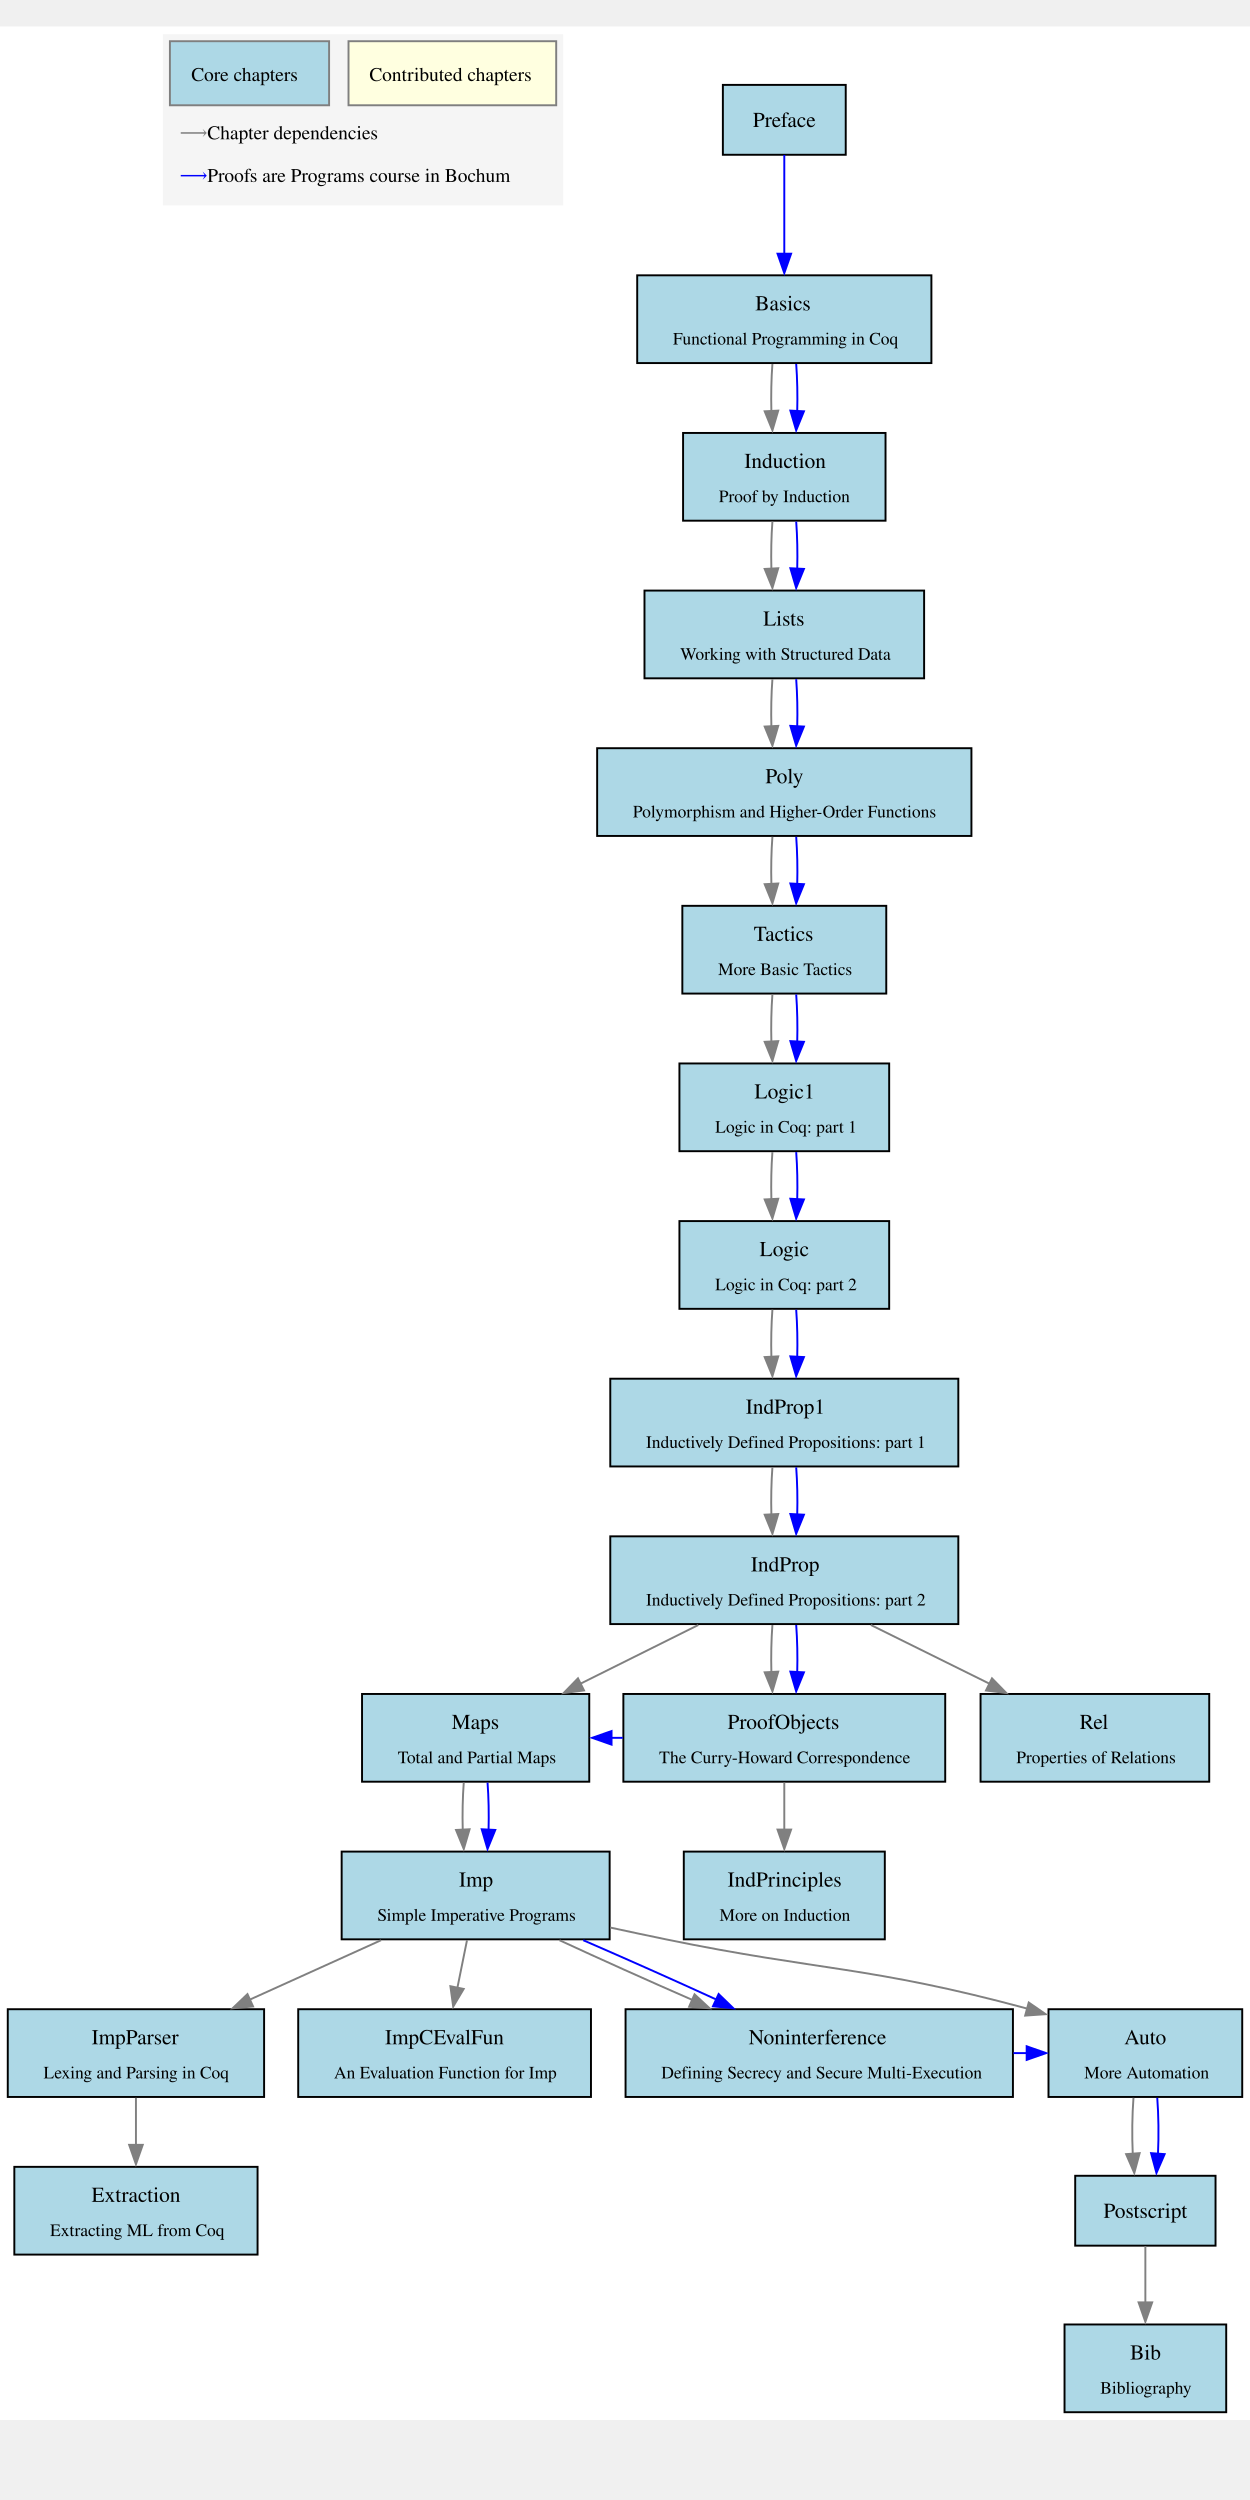
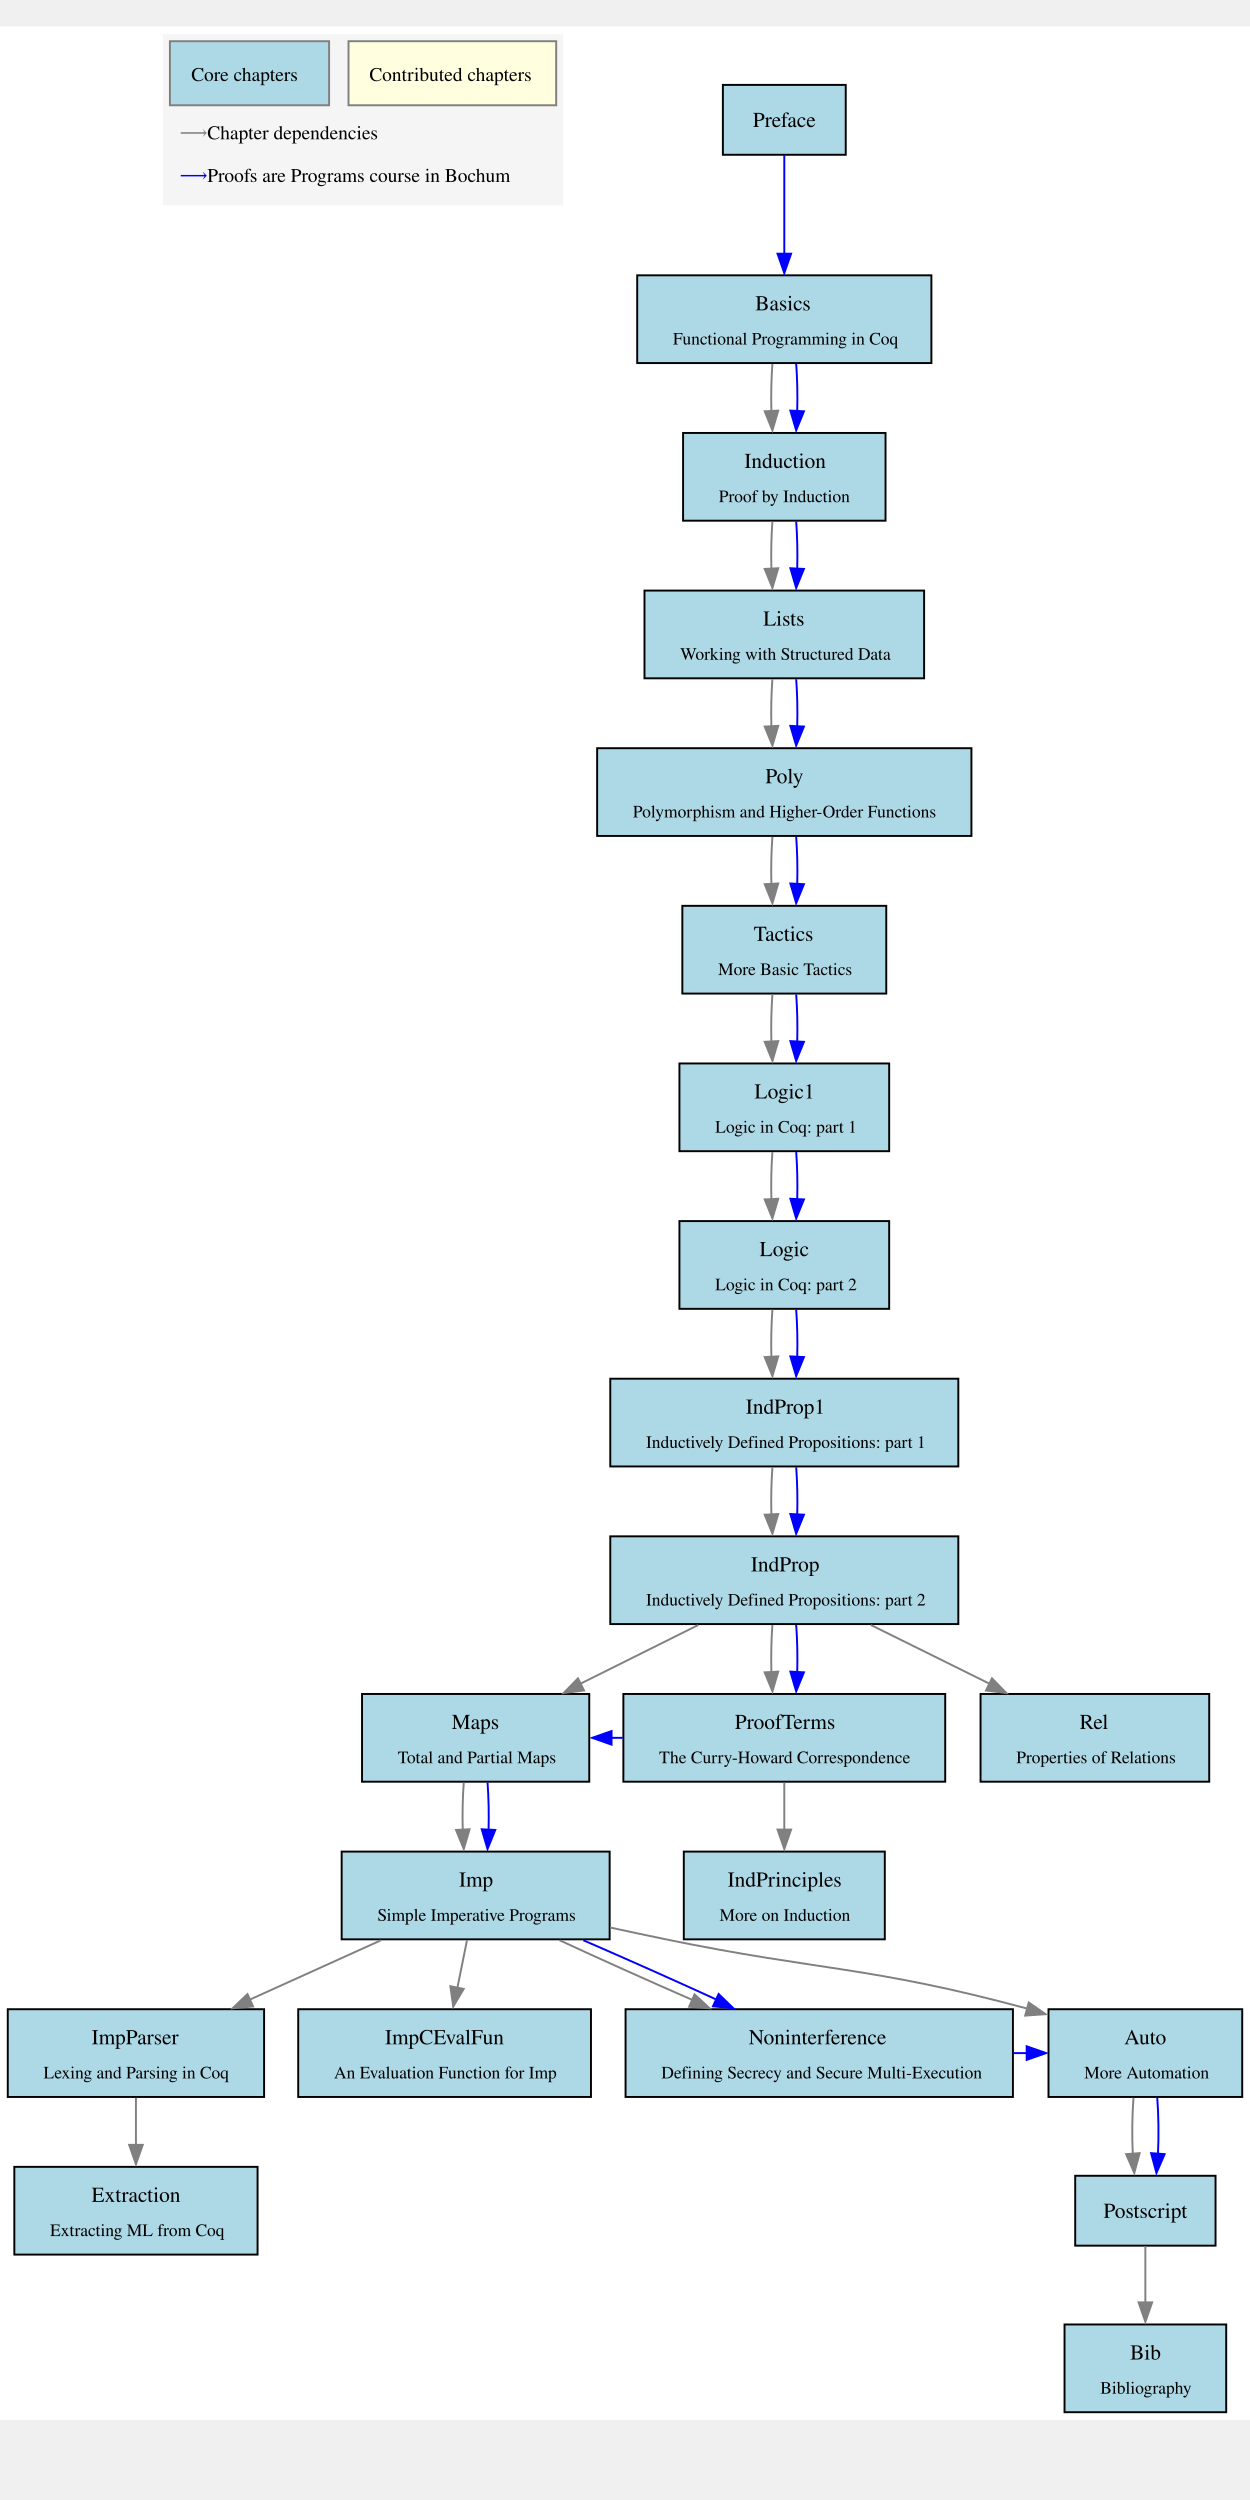
<svg xmlns="http://www.w3.org/2000/svg" xmlns:xlink="http://www.w3.org/1999/xlink" width="504pt" height="1008pt" viewBox="0.00 21.60 504.00 986.67">
  <g id="graph0" class="graph deps" transform="scale(0.7827 0.7827) rotate(0) translate(4 1256.6)">
    <polygon fill="white" stroke="none" points="-4,4 -4,-1229 639.92,-1229 639.92,4 -4,4" />
    <g id="node1" class="node">
      <g id="a_node1">
        <a xlink:title="Go to chapter" target="_top">
          <polygon fill="WhiteSmoke" stroke="none" points="286.12,-1225 79.93,-1225 79.93,-1136.8 286.12,-1136.8 286.12,-1225" />
          <polygon fill="lightblue" stroke="none" points="83.53,-1188.4 83.53,-1221.4 165.53,-1221.4 165.53,-1188.4 83.53,-1188.4" />
          <polygon fill="none" stroke="#7f7f7f" points="83.53,-1188.4 83.53,-1221.4 165.53,-1221.4 165.53,-1188.4 83.53,-1188.4" />
          <text text-anchor="start" x="94.53" y="-1200.9" font-family="Times,serif" font-size="10.00"> Core chapters </text>
          <polygon fill="lightyellow" stroke="none" points="175.53,-1188.4 175.53,-1221.4 282.52,-1221.4 282.52,-1188.4 175.53,-1188.4" />
          <polygon fill="none" stroke="#7f7f7f" points="175.53,-1188.4 175.53,-1221.4 282.52,-1221.4 282.52,-1188.4 175.53,-1188.4" />
          <text text-anchor="start" x="186.28" y="-1200.9" font-family="Times,serif" font-size="10.00">Contributed chapters</text>
          <text text-anchor="start" x="88.53" y="-1170.9" font-family="Times,serif" font-size="10.00" fill="gray">⟶</text>
          <text text-anchor="start" x="102.78" y="-1170.9" font-family="Times,serif" font-size="10.00">     Chapter dependencies</text>
          <text text-anchor="start" x="88.53" y="-1148.9" font-family="Times,serif" font-size="10.00" fill="blue">⟶</text>
          <text text-anchor="start" x="102.78" y="-1148.9" font-family="Times,serif" font-size="10.00">     Proofs are Programs course in Bochum</text>
        </a>
      </g>
    </g>
    <g id="node2" class="node">
      <g id="a_node2">
        <a xlink:href="Preface.html" xlink:title="Go to chapter" target="_top">
          <polygon fill="lightblue" stroke="black" points="431.67,-1198.9 368.38,-1198.9 368.38,-1162.9 431.67,-1162.9 431.67,-1198.9" />
          <text text-anchor="middle" x="400.02" y="-1177.2" font-family="Times,serif" font-size="11.00">Preface</text>
        </a>
      </g>
    </g>
    <g id="node4" class="node">
      <g id="a_node4">
        <a xlink:href="Basics.html" xlink:title="Go to chapter" target="_top">
          <polygon fill="lightblue" stroke="black" points="475.8,-1100.8 324.25,-1100.8 324.25,-1055.6 475.8,-1055.6 475.8,-1100.8" />
          <text text-anchor="start" x="385.02" y="-1082.75" font-family="Times,serif" font-size="11.00">Basics</text>
          <text text-anchor="start" x="342.65" y="-1065.15" font-family="Times,serif" font-size="9.00">Functional Programming in Coq</text>
        </a>
      </g>
    </g>
    <g id="edge21" class="edge">
      <path fill="none" stroke="blue" d="M400.02,-1162.82C400.02,-1148.82 400.02,-1128.63 400.02,-1111.59" />
      <polygon fill="blue" stroke="blue" points="403.53,-1111.94 400.02,-1101.94 396.53,-1111.94 403.53,-1111.94" />
    </g>
    <g id="node3" class="node">
      <g id="a_node3">
        <a xlink:href="Postscript.html" xlink:title="Go to chapter" target="_top">
          <polygon fill="lightblue" stroke="black" points="622.17,-121.8 549.88,-121.8 549.88,-85.8 622.17,-85.8 622.17,-121.8" />
          <text text-anchor="middle" x="586.02" y="-100.1" font-family="Times,serif" font-size="11.00">Postscript</text>
        </a>
      </g>
    </g>
    <g id="node20" class="node">
      <g id="a_node20">
        <a xlink:href="Bib.html" xlink:title="Go to chapter" target="_top">
          <polygon fill="lightblue" stroke="black" points="627.67,-45.2 544.38,-45.2 544.38,0 627.67,0 627.67,-45.2" />
          <text text-anchor="start" x="578.15" y="-27.15" font-family="Times,serif" font-size="11.00">Bib</text>
          <text text-anchor="start" x="562.77" y="-9.55" font-family="Times,serif" font-size="9.00">Bibliography</text>
        </a>
      </g>
    </g>
    <g id="edge17" class="edge">
      <path fill="none" stroke="gray" d="M586.02,-85.61C586.02,-77.09 586.02,-66.49 586.02,-56.48" />
      <polygon fill="gray" stroke="gray" points="589.53,-56.58 586.02,-46.58 582.53,-56.58 589.53,-56.58" />
    </g>
    <g id="node5" class="node">
      <g id="a_node5">
        <a xlink:href="Induction.html" xlink:title="Go to chapter" target="_top">
          <polygon fill="lightblue" stroke="black" points="452.17,-1019.6 347.88,-1019.6 347.88,-974.4 452.17,-974.4 452.17,-1019.6" />
          <text text-anchor="start" x="379.4" y="-1001.55" font-family="Times,serif" font-size="11.00">Induction</text>
          <text text-anchor="start" x="366.27" y="-983.95" font-family="Times,serif" font-size="9.00">Proof by Induction</text>
        </a>
      </g>
    </g>
    <g id="edge1" class="edge">
      <path fill="none" stroke="gray" d="M393.9,-1055.14C393.33,-1047.59 393.15,-1038.97 393.37,-1030.75" />
      <polygon fill="gray" stroke="gray" points="396.9,-1031.11 393.91,-1020.94 389.91,-1030.75 396.9,-1031.11" />
    </g>
    <g id="edge22" class="edge">
      <path fill="none" stroke="blue" d="M406.15,-1055.14C406.72,-1047.59 406.9,-1038.97 406.68,-1030.75" />
      <polygon fill="blue" stroke="blue" points="410.14,-1030.75 406.14,-1020.94 403.15,-1031.11 410.14,-1030.75" />
    </g>
    <g id="node6" class="node">
      <g id="a_node6">
        <a xlink:href="Lists.html" xlink:title="Go to chapter" target="_top">
          <polygon fill="lightblue" stroke="black" points="472.05,-938.4 328,-938.4 328,-893.2 472.05,-893.2 472.05,-938.4" />
          <text text-anchor="start" x="389.15" y="-920.35" font-family="Times,serif" font-size="11.00">Lists</text>
          <text text-anchor="start" x="346.4" y="-902.75" font-family="Times,serif" font-size="9.00">Working with Structured Data</text>
        </a>
      </g>
    </g>
    <g id="edge2" class="edge">
      <path fill="none" stroke="gray" d="M393.9,-973.94C393.33,-966.39 393.15,-957.77 393.37,-949.55" />
      <polygon fill="gray" stroke="gray" points="396.9,-949.91 393.91,-939.74 389.91,-949.55 396.9,-949.91" />
    </g>
    <g id="edge23" class="edge">
      <path fill="none" stroke="blue" d="M406.15,-973.94C406.72,-966.39 406.9,-957.77 406.68,-949.55" />
      <polygon fill="blue" stroke="blue" points="410.14,-949.55 406.14,-939.74 403.15,-949.91 410.14,-949.55" />
    </g>
    <g id="node7" class="node">
      <g id="a_node7">
        <a xlink:href="Poly.html" xlink:title="Go to chapter" target="_top">
          <polygon fill="lightblue" stroke="black" points="496.42,-857.2 303.62,-857.2 303.62,-812 496.42,-812 496.42,-857.2" />
          <text text-anchor="start" x="390.27" y="-839.15" font-family="Times,serif" font-size="11.00">Poly</text>
          <text text-anchor="start" x="322.02" y="-821.55" font-family="Times,serif" font-size="9.00">Polymorphism and Higher-Order Functions</text>
        </a>
      </g>
    </g>
    <g id="edge3" class="edge">
      <path fill="none" stroke="gray" d="M393.9,-892.74C393.33,-885.19 393.15,-876.57 393.37,-868.35" />
      <polygon fill="gray" stroke="gray" points="396.9,-868.71 393.91,-858.54 389.91,-868.35 396.9,-868.71" />
    </g>
    <g id="edge24" class="edge">
      <path fill="none" stroke="blue" d="M406.15,-892.74C406.72,-885.19 406.9,-876.57 406.68,-868.35" />
      <polygon fill="blue" stroke="blue" points="410.14,-868.35 406.14,-858.54 403.15,-868.71 410.14,-868.35" />
    </g>
    <g id="node8" class="node">
      <g id="a_node8">
        <a xlink:href="Tactics.html" xlink:title="Go to chapter" target="_top">
          <polygon fill="lightblue" stroke="black" points="452.55,-776 347.5,-776 347.5,-730.8 452.55,-730.8 452.55,-776" />
          <text text-anchor="start" x="384.27" y="-757.95" font-family="Times,serif" font-size="11.00">Tactics</text>
          <text text-anchor="start" x="365.9" y="-740.35" font-family="Times,serif" font-size="9.00">More Basic Tactics</text>
        </a>
      </g>
    </g>
    <g id="edge4" class="edge">
      <path fill="none" stroke="gray" d="M393.9,-811.54C393.33,-803.99 393.15,-795.37 393.37,-787.15" />
      <polygon fill="gray" stroke="gray" points="396.9,-787.51 393.91,-777.34 389.91,-787.15 396.9,-787.51" />
    </g>
    <g id="edge25" class="edge">
      <path fill="none" stroke="blue" d="M406.15,-811.54C406.72,-803.99 406.9,-795.37 406.68,-787.15" />
      <polygon fill="blue" stroke="blue" points="410.14,-787.15 406.14,-777.34 403.15,-787.51 410.14,-787.15" />
    </g>
    <g id="node11" class="node">
      <g id="a_node11">
        <a xlink:href="Logic1.html" xlink:title="Go to chapter" target="_top">
          <polygon fill="lightblue" stroke="black" points="454.05,-694.8 346,-694.8 346,-649.6 454.05,-649.6 454.05,-694.8" />
          <text text-anchor="start" x="384.65" y="-676.75" font-family="Times,serif" font-size="11.00">Logic1</text>
          <text text-anchor="start" x="364.4" y="-659.15" font-family="Times,serif" font-size="9.00">Logic in Coq: part 1</text>
        </a>
      </g>
    </g>
    <g id="edge5" class="edge">
      <path fill="none" stroke="gray" d="M393.9,-730.34C393.33,-722.79 393.15,-714.17 393.37,-705.95" />
      <polygon fill="gray" stroke="gray" points="396.9,-706.31 393.91,-696.14 389.91,-705.95 396.9,-706.31" />
    </g>
    <g id="edge26" class="edge">
      <path fill="none" stroke="blue" d="M406.15,-730.34C406.72,-722.79 406.9,-714.17 406.68,-705.95" />
      <polygon fill="blue" stroke="blue" points="410.14,-705.95 406.14,-696.14 403.15,-706.31 410.14,-705.95" />
    </g>
    <g id="node9" class="node">
      <g id="a_node9">
        <a xlink:href="IndProp1.html" xlink:title="Go to chapter" target="_top">
          <polygon fill="lightblue" stroke="black" points="489.67,-532.4 310.38,-532.4 310.38,-487.2 489.67,-487.2 489.67,-532.4" />
          <text text-anchor="start" x="380.15" y="-514.35" font-family="Times,serif" font-size="11.00">IndProp1</text>
          <text text-anchor="start" x="328.77" y="-496.75" font-family="Times,serif" font-size="9.00">Inductively Defined Propositions: part 1</text>
        </a>
      </g>
    </g>
    <g id="node10" class="node">
      <g id="a_node10">
        <a xlink:href="IndProp.html" xlink:title="Go to chapter" target="_top">
          <polygon fill="lightblue" stroke="black" points="489.67,-451.2 310.38,-451.2 310.38,-406 489.67,-406 489.67,-451.2" />
          <text text-anchor="start" x="382.77" y="-433.15" font-family="Times,serif" font-size="11.00">IndProp</text>
          <text text-anchor="start" x="328.77" y="-415.55" font-family="Times,serif" font-size="9.00">Inductively Defined Propositions: part 2</text>
        </a>
      </g>
    </g>
    <g id="edge8" class="edge">
      <path fill="none" stroke="gray" d="M393.9,-486.74C393.33,-479.19 393.15,-470.57 393.37,-462.35" />
      <polygon fill="gray" stroke="gray" points="396.9,-462.71 393.91,-452.54 389.91,-462.35 396.9,-462.71" />
    </g>
    <g id="edge29" class="edge">
      <path fill="none" stroke="blue" d="M406.15,-486.74C406.72,-479.19 406.9,-470.57 406.68,-462.35" />
      <polygon fill="blue" stroke="blue" points="410.14,-462.35 406.14,-452.54 403.15,-462.71 410.14,-462.35" />
    </g>
    <g id="node13" class="node">
      <g id="a_node13">
        <a xlink:href="Maps.html" xlink:title="Go to chapter" target="_top">
          <polygon fill="lightblue" stroke="black" points="299.55,-370 182.5,-370 182.5,-324.8 299.55,-324.8 299.55,-370" />
          <text text-anchor="start" x="228.65" y="-351.95" font-family="Times,serif" font-size="11.00">Maps</text>
          <text text-anchor="start" x="200.9" y="-334.35" font-family="Times,serif" font-size="9.00">Total and Partial Maps</text>
        </a>
      </g>
    </g>
    <g id="edge9" class="edge">
      <path fill="none" stroke="gray" d="M355.73,-405.54C336.95,-396.18 314.87,-385.18 295.13,-375.35" />
      <polygon fill="gray" stroke="gray" points="296.86,-371.81 286.35,-370.48 293.74,-378.07 296.86,-371.81" />
    </g>
    <g id="node14" class="node">
      <g id="a_node14">
-         <a xlink:href="ProofObjects.html" xlink:title="Go to chapter" target="_top">
+         <a xlink:href="ProofTerms.html" xlink:title="Go to chapter" target="_top">
          <polygon fill="lightblue" stroke="black" points="482.92,-370 317.12,-370 317.12,-324.8 482.92,-324.8 482.92,-370" />
-           <text text-anchor="start" x="370.77" y="-351.95" font-family="Times,serif" font-size="11.00">ProofObjects</text>
+           <text text-anchor="start" x="374.52" y="-351.95" font-family="Times,serif" font-size="11.00">ProofTerms</text>
          <text text-anchor="start" x="335.52" y="-334.35" font-family="Times,serif" font-size="9.00">The Curry-Howard Correspondence</text>
        </a>
      </g>
    </g>
    <g id="edge12" class="edge">
      <path fill="none" stroke="gray" d="M393.9,-405.54C393.33,-397.99 393.15,-389.37 393.37,-381.15" />
      <polygon fill="gray" stroke="gray" points="396.9,-381.51 393.91,-371.34 389.91,-381.15 396.9,-381.51" />
    </g>
    <g id="edge30" class="edge">
      <path fill="none" stroke="blue" d="M406.15,-405.54C406.72,-397.99 406.9,-389.37 406.68,-381.15" />
      <polygon fill="blue" stroke="blue" points="410.14,-381.15 406.14,-371.34 403.15,-381.51 410.14,-381.15" />
    </g>
    <g id="node19" class="node">
      <g id="a_node19">
        <a xlink:href="Rel.html" xlink:title="Go to chapter" target="_top">
          <polygon fill="lightblue" stroke="black" points="618.92,-370 501.12,-370 501.12,-324.8 618.92,-324.8 618.92,-370" />
          <text text-anchor="start" x="552.15" y="-351.95" font-family="Times,serif" font-size="11.00">Rel</text>
          <text text-anchor="start" x="519.52" y="-334.35" font-family="Times,serif" font-size="9.00">Properties of Relations</text>
        </a>
      </g>
    </g>
    <g id="edge14" class="edge">
      <path fill="none" stroke="gray" d="M444.59,-405.54C463.5,-396.18 485.71,-385.18 505.58,-375.35" />
      <polygon fill="gray" stroke="gray" points="507.01,-378.05 514.42,-370.48 503.9,-371.78 507.01,-378.05" />
    </g>
    <g id="node12" class="node">
      <g id="a_node12">
        <a xlink:href="Logic.html" xlink:title="Go to chapter" target="_top">
          <polygon fill="lightblue" stroke="black" points="454.05,-613.6 346,-613.6 346,-568.4 454.05,-568.4 454.05,-613.6" />
          <text text-anchor="start" x="387.27" y="-595.55" font-family="Times,serif" font-size="11.00">Logic</text>
          <text text-anchor="start" x="364.4" y="-577.95" font-family="Times,serif" font-size="9.00">Logic in Coq: part 2</text>
        </a>
      </g>
    </g>
    <g id="edge6" class="edge">
      <path fill="none" stroke="gray" d="M393.9,-649.14C393.33,-641.59 393.15,-632.97 393.37,-624.75" />
      <polygon fill="gray" stroke="gray" points="396.9,-625.11 393.91,-614.94 389.91,-624.75 396.9,-625.11" />
    </g>
    <g id="edge27" class="edge">
      <path fill="none" stroke="blue" d="M406.15,-649.14C406.72,-641.59 406.9,-632.97 406.68,-624.75" />
      <polygon fill="blue" stroke="blue" points="410.14,-624.75 406.14,-614.94 403.15,-625.11 410.14,-624.75" />
    </g>
    <g id="edge7" class="edge">
      <path fill="none" stroke="gray" d="M393.9,-567.94C393.33,-560.39 393.15,-551.77 393.37,-543.55" />
      <polygon fill="gray" stroke="gray" points="396.9,-543.91 393.91,-533.74 389.91,-543.55 396.9,-543.91" />
    </g>
    <g id="edge28" class="edge">
      <path fill="none" stroke="blue" d="M406.15,-567.94C406.72,-560.39 406.9,-551.77 406.68,-543.55" />
      <polygon fill="blue" stroke="blue" points="410.14,-543.55 406.14,-533.74 403.15,-543.91 410.14,-543.55" />
    </g>
    <g id="node16" class="node">
      <g id="a_node16">
        <a xlink:href="Imp.html" xlink:title="Go to chapter" target="_top">
          <polygon fill="lightblue" stroke="black" points="310.05,-288.8 172,-288.8 172,-243.6 310.05,-243.6 310.05,-288.8" />
          <text text-anchor="start" x="232.4" y="-270.75" font-family="Times,serif" font-size="11.00">Imp</text>
          <text text-anchor="start" x="190.4" y="-253.15" font-family="Times,serif" font-size="9.00">Simple Imperative Programs</text>
        </a>
      </g>
    </g>
    <g id="edge10" class="edge">
      <path fill="none" stroke="gray" d="M234.9,-324.34C234.33,-316.79 234.15,-308.17 234.37,-299.95" />
      <polygon fill="gray" stroke="gray" points="237.9,-300.31 234.91,-290.14 230.91,-299.95 237.9,-300.31" />
    </g>
    <g id="edge32" class="edge">
      <path fill="none" stroke="blue" d="M247.15,-324.34C247.72,-316.79 247.9,-308.17 247.68,-299.95" />
      <polygon fill="blue" stroke="blue" points="251.14,-299.95 247.14,-290.14 244.15,-300.31 251.14,-299.95" />
    </g>
    <g id="edge31" class="edge">
      <path fill="none" stroke="blue" d="M316.83,-347.4C314.81,-347.4 312.8,-347.4 310.79,-347.4" />
      <polygon fill="blue" stroke="blue" points="311.03,-343.9 301.03,-347.4 311.03,-350.9 311.03,-343.9" />
    </g>
    <g id="node15" class="node">
      <g id="a_node15">
        <a xlink:href="IndPrinciples.html" xlink:title="Go to chapter" target="_top">
          <polygon fill="lightblue" stroke="black" points="451.8,-288.8 348.25,-288.8 348.25,-243.6 451.8,-243.6 451.8,-288.8" />
          <text text-anchor="start" x="370.77" y="-270.75" font-family="Times,serif" font-size="11.00">IndPrinciples</text>
          <text text-anchor="start" x="366.65" y="-253.15" font-family="Times,serif" font-size="9.00">More on Induction</text>
        </a>
      </g>
    </g>
    <g id="edge13" class="edge">
      <path fill="none" stroke="gray" d="M400.02,-324.34C400.02,-316.79 400.02,-308.17 400.02,-299.95" />
      <polygon fill="gray" stroke="gray" points="403.53,-300.14 400.02,-290.14 396.53,-300.14 403.53,-300.14" />
    </g>
    <g id="node17" class="node">
      <g id="a_node17">
        <a xlink:href="ImpParser.html" xlink:title="Go to chapter" target="_top">
          <polygon fill="lightblue" stroke="black" points="132.05,-207.6 0,-207.6 0,-162.4 132.05,-162.4 132.05,-207.6" />
          <text text-anchor="start" x="43.15" y="-189.55" font-family="Times,serif" font-size="11.00">ImpParser</text>
          <text text-anchor="start" x="18.4" y="-171.95" font-family="Times,serif" font-size="9.00">Lexing and Parsing in Coq</text>
        </a>
      </g>
    </g>
    <g id="edge18" class="edge">
      <path fill="none" stroke="gray" d="M192.28,-243.14C171.32,-233.65 146.64,-222.48 124.69,-212.55" />
      <polygon fill="gray" stroke="gray" points="126.37,-209.02 115.81,-208.08 123.48,-215.39 126.37,-209.02" />
    </g>
    <g id="node18" class="node">
      <g id="a_node18">
        <a xlink:href="ImpCEvalFun.html" xlink:title="Go to chapter" target="_top">
          <polygon fill="lightblue" stroke="black" points="300.43,-207.6 149.62,-207.6 149.62,-162.4 300.43,-162.4 300.43,-207.6" />
          <text text-anchor="start" x="194.28" y="-189.55" font-family="Times,serif" font-size="11.00">ImpCEvalFun</text>
          <text text-anchor="start" x="168.03" y="-171.95" font-family="Times,serif" font-size="9.00">An Evaluation Function for Imp</text>
        </a>
      </g>
    </g>
    <g id="edge20" class="edge">
      <path fill="none" stroke="gray" d="M236.57,-243.14C235.03,-235.5 233.26,-226.77 231.59,-218.47" />
      <polygon fill="gray" stroke="gray" points="234.87,-218.05 229.46,-208.94 228.01,-219.44 234.87,-218.05" />
    </g>
    <g id="node21" class="node">
      <g id="a_node21">
        <a xlink:href="Noninterference.html" xlink:title="Go to chapter" target="_top">
          <polygon fill="lightblue" stroke="black" points="517.8,-207.6 318.25,-207.6 318.25,-162.4 517.8,-162.4 517.8,-207.6" />
          <text text-anchor="start" x="381.65" y="-189.55" font-family="Times,serif" font-size="11.00">Noninterference</text>
          <text text-anchor="start" x="336.65" y="-171.95" font-family="Times,serif" font-size="9.00">Defining Secrecy and Secure Multi-Execution</text>
        </a>
      </g>
    </g>
    <g id="edge11" class="edge">
      <path fill="none" stroke="gray" d="M284.21,-243.14C304.77,-233.61 329.77,-222.38 352.59,-212.41" />
      <polygon fill="gray" stroke="gray" points="353.78,-215.28 361.55,-208.08 350.99,-208.86 353.78,-215.28" />
    </g>
    <g id="edge33" class="edge">
      <path fill="none" stroke="blue" d="M296.45,-243.14C318.28,-233.69 343.21,-222.58 364.81,-212.68" />
      <polygon fill="blue" stroke="blue" points="366.19,-215.44 373.8,-208.08 363.26,-209.09 366.19,-215.44" />
    </g>
    <g id="node22" class="node">
      <g id="a_node22">
        <a xlink:href="Auto.html" xlink:title="Go to chapter" target="_top">
          <polygon fill="lightblue" stroke="black" points="635.92,-207.6 536.12,-207.6 536.12,-162.4 635.92,-162.4 635.92,-207.6" />
          <text text-anchor="start" x="575.15" y="-189.55" font-family="Times,serif" font-size="11.00">Auto</text>
          <text text-anchor="start" x="554.52" y="-171.95" font-family="Times,serif" font-size="9.00">More Automation</text>
        </a>
      </g>
    </g>
    <g id="edge15" class="edge">
      <path fill="none" stroke="gray" d="M310.31,-249.68C319.94,-247.59 329.72,-245.51 339.02,-243.6 419.1,-227.11 443.17,-230.03 525.35,-207.87" />
      <polygon fill="gray" stroke="gray" points="525.95,-211.06 534.67,-205.04 524.1,-204.31 525.95,-211.06" />
    </g>
    <g id="node23" class="node">
      <g id="a_node23">
        <a xlink:href="Extraction.html" xlink:title="Go to chapter" target="_top">
          <polygon fill="lightblue" stroke="black" points="128.68,-126.4 3.38,-126.4 3.38,-81.2 128.68,-81.2 128.68,-126.4" />
          <text text-anchor="start" x="43.15" y="-108.35" font-family="Times,serif" font-size="11.00">Extraction</text>
          <text text-anchor="start" x="21.78" y="-90.75" font-family="Times,serif" font-size="9.00">Extracting ML from Coq</text>
        </a>
      </g>
    </g>
    <g id="edge19" class="edge">
      <path fill="none" stroke="gray" d="M66.03,-161.94C66.03,-154.39 66.03,-145.77 66.03,-137.55" />
      <polygon fill="gray" stroke="gray" points="69.53,-137.74 66.03,-127.74 62.53,-137.74 69.53,-137.74" />
    </g>
    <g id="edge34" class="edge">
      <path fill="none" stroke="blue" d="M518.1,-185C520.42,-185 522.73,-185 525.05,-185" />
      <polygon fill="blue" stroke="blue" points="524.88,-188.5 534.88,-185 524.88,-181.5 524.88,-188.5" />
    </g>
    <g id="edge16" class="edge">
      <path fill="none" stroke="gray" d="M579.9,-161.94C579.22,-153.02 579.09,-142.62 579.52,-133.15" />
      <polygon fill="gray" stroke="gray" points="583.08,-133.46 580.32,-123.23 576.1,-132.95 583.08,-133.46" />
    </g>
    <g id="edge35" class="edge">
      <path fill="none" stroke="blue" d="M592.15,-161.94C592.83,-153.02 592.96,-142.62 592.53,-133.15" />
      <polygon fill="blue" stroke="blue" points="595.95,-132.95 591.73,-123.23 588.97,-133.46 595.95,-132.95" />
    </g>
  </g>
</svg>
